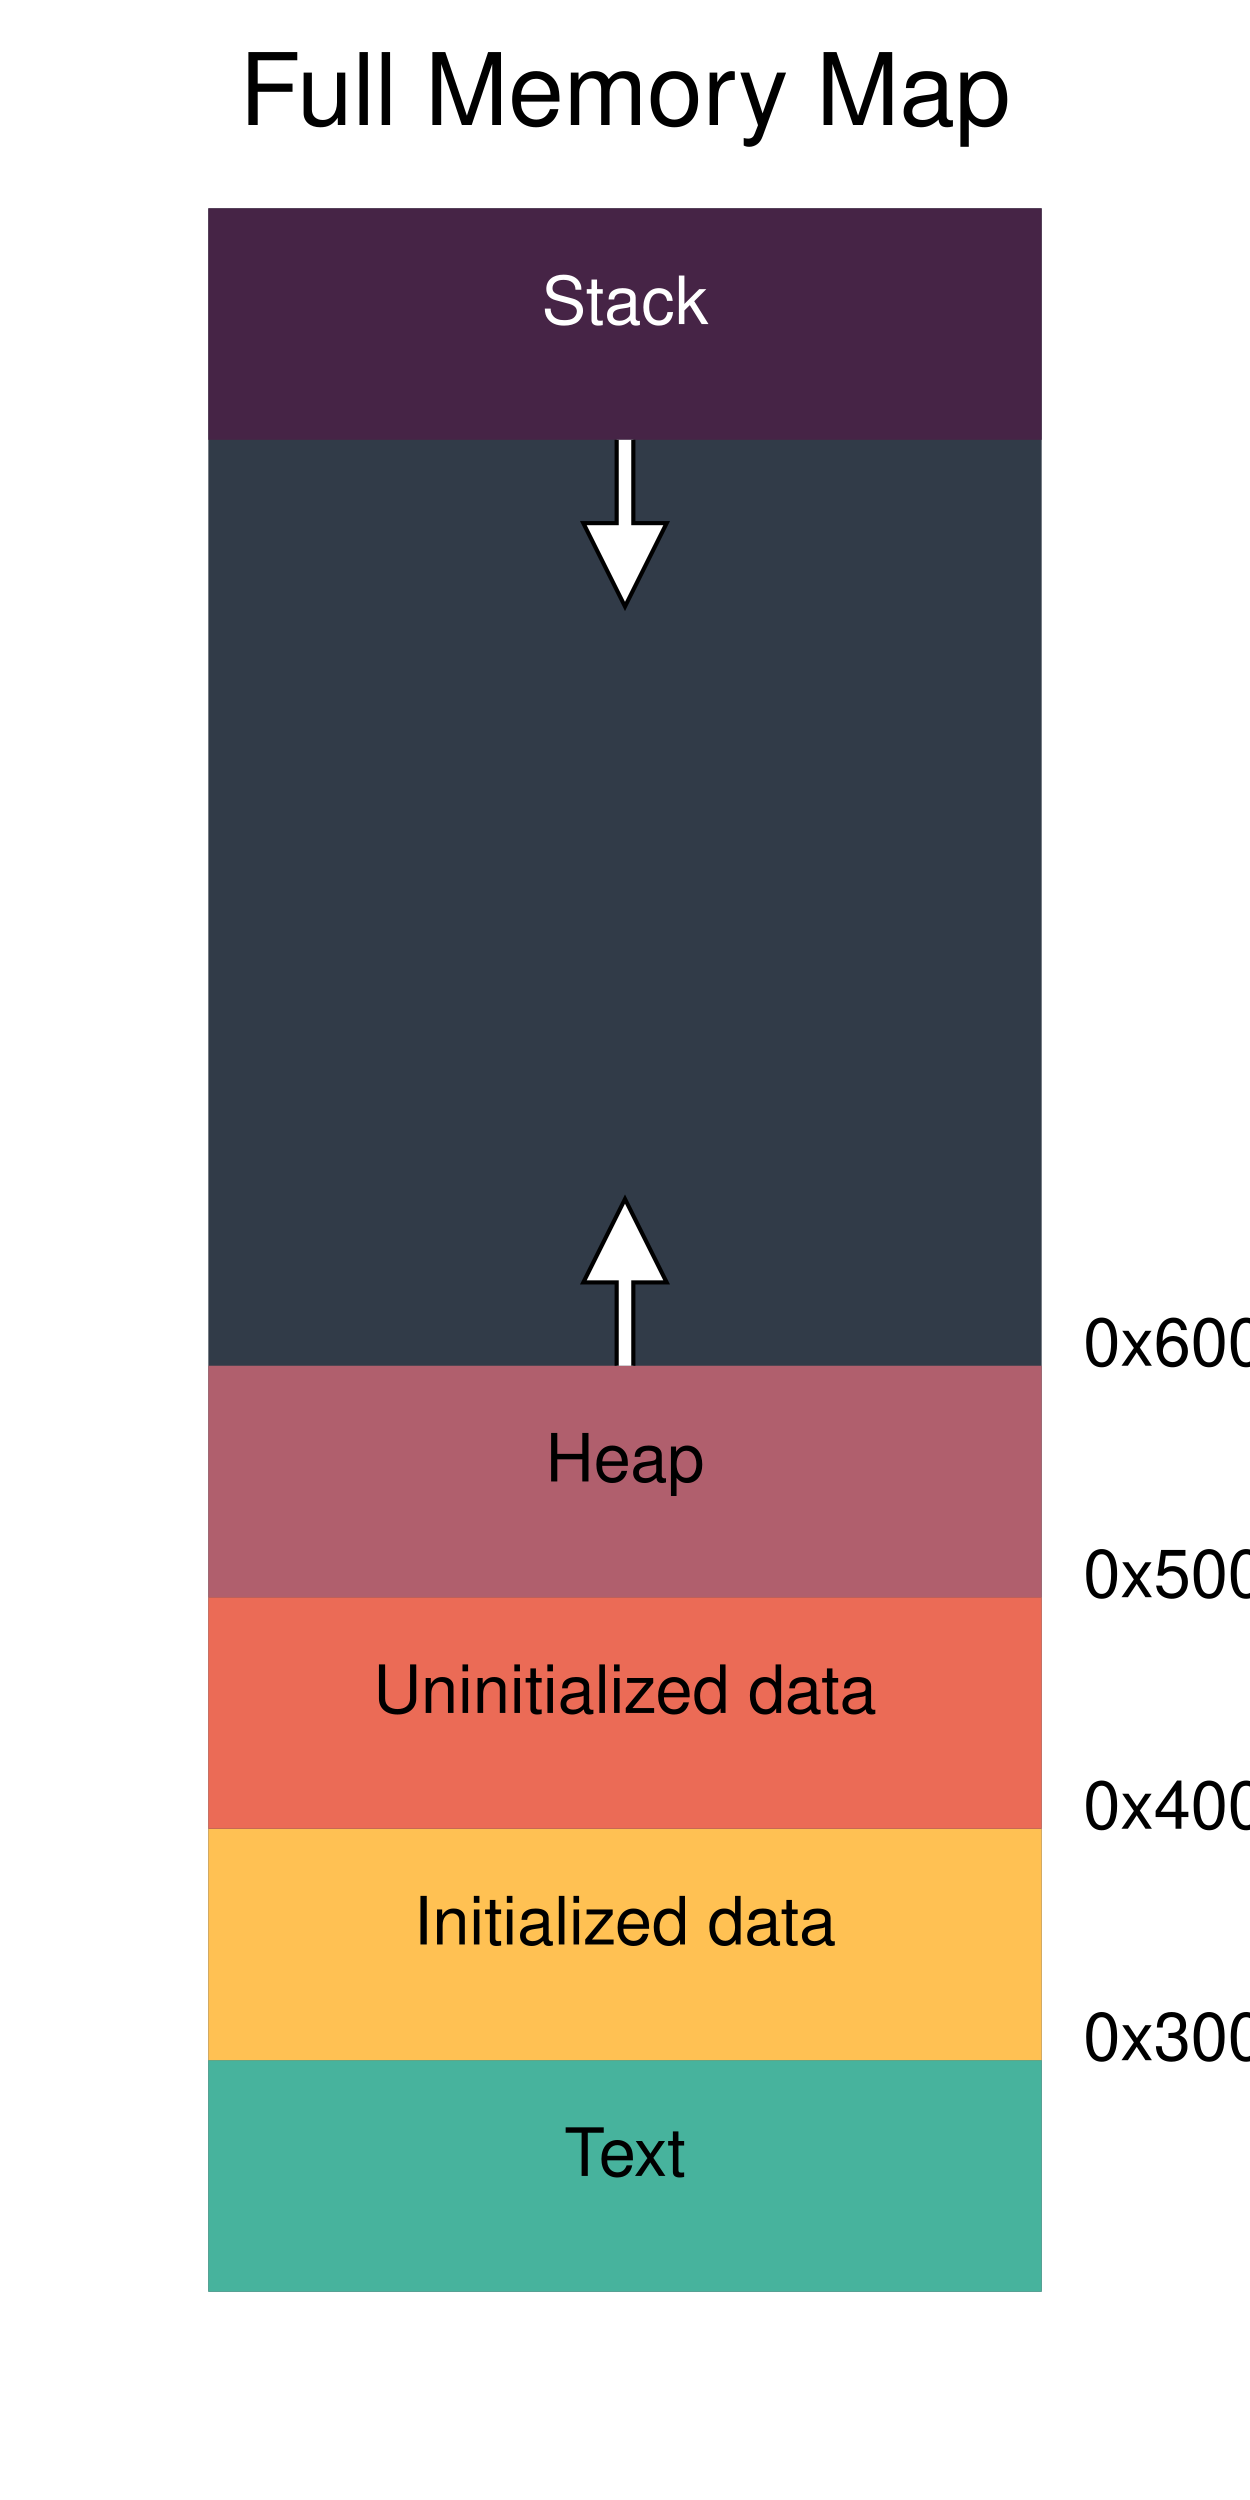
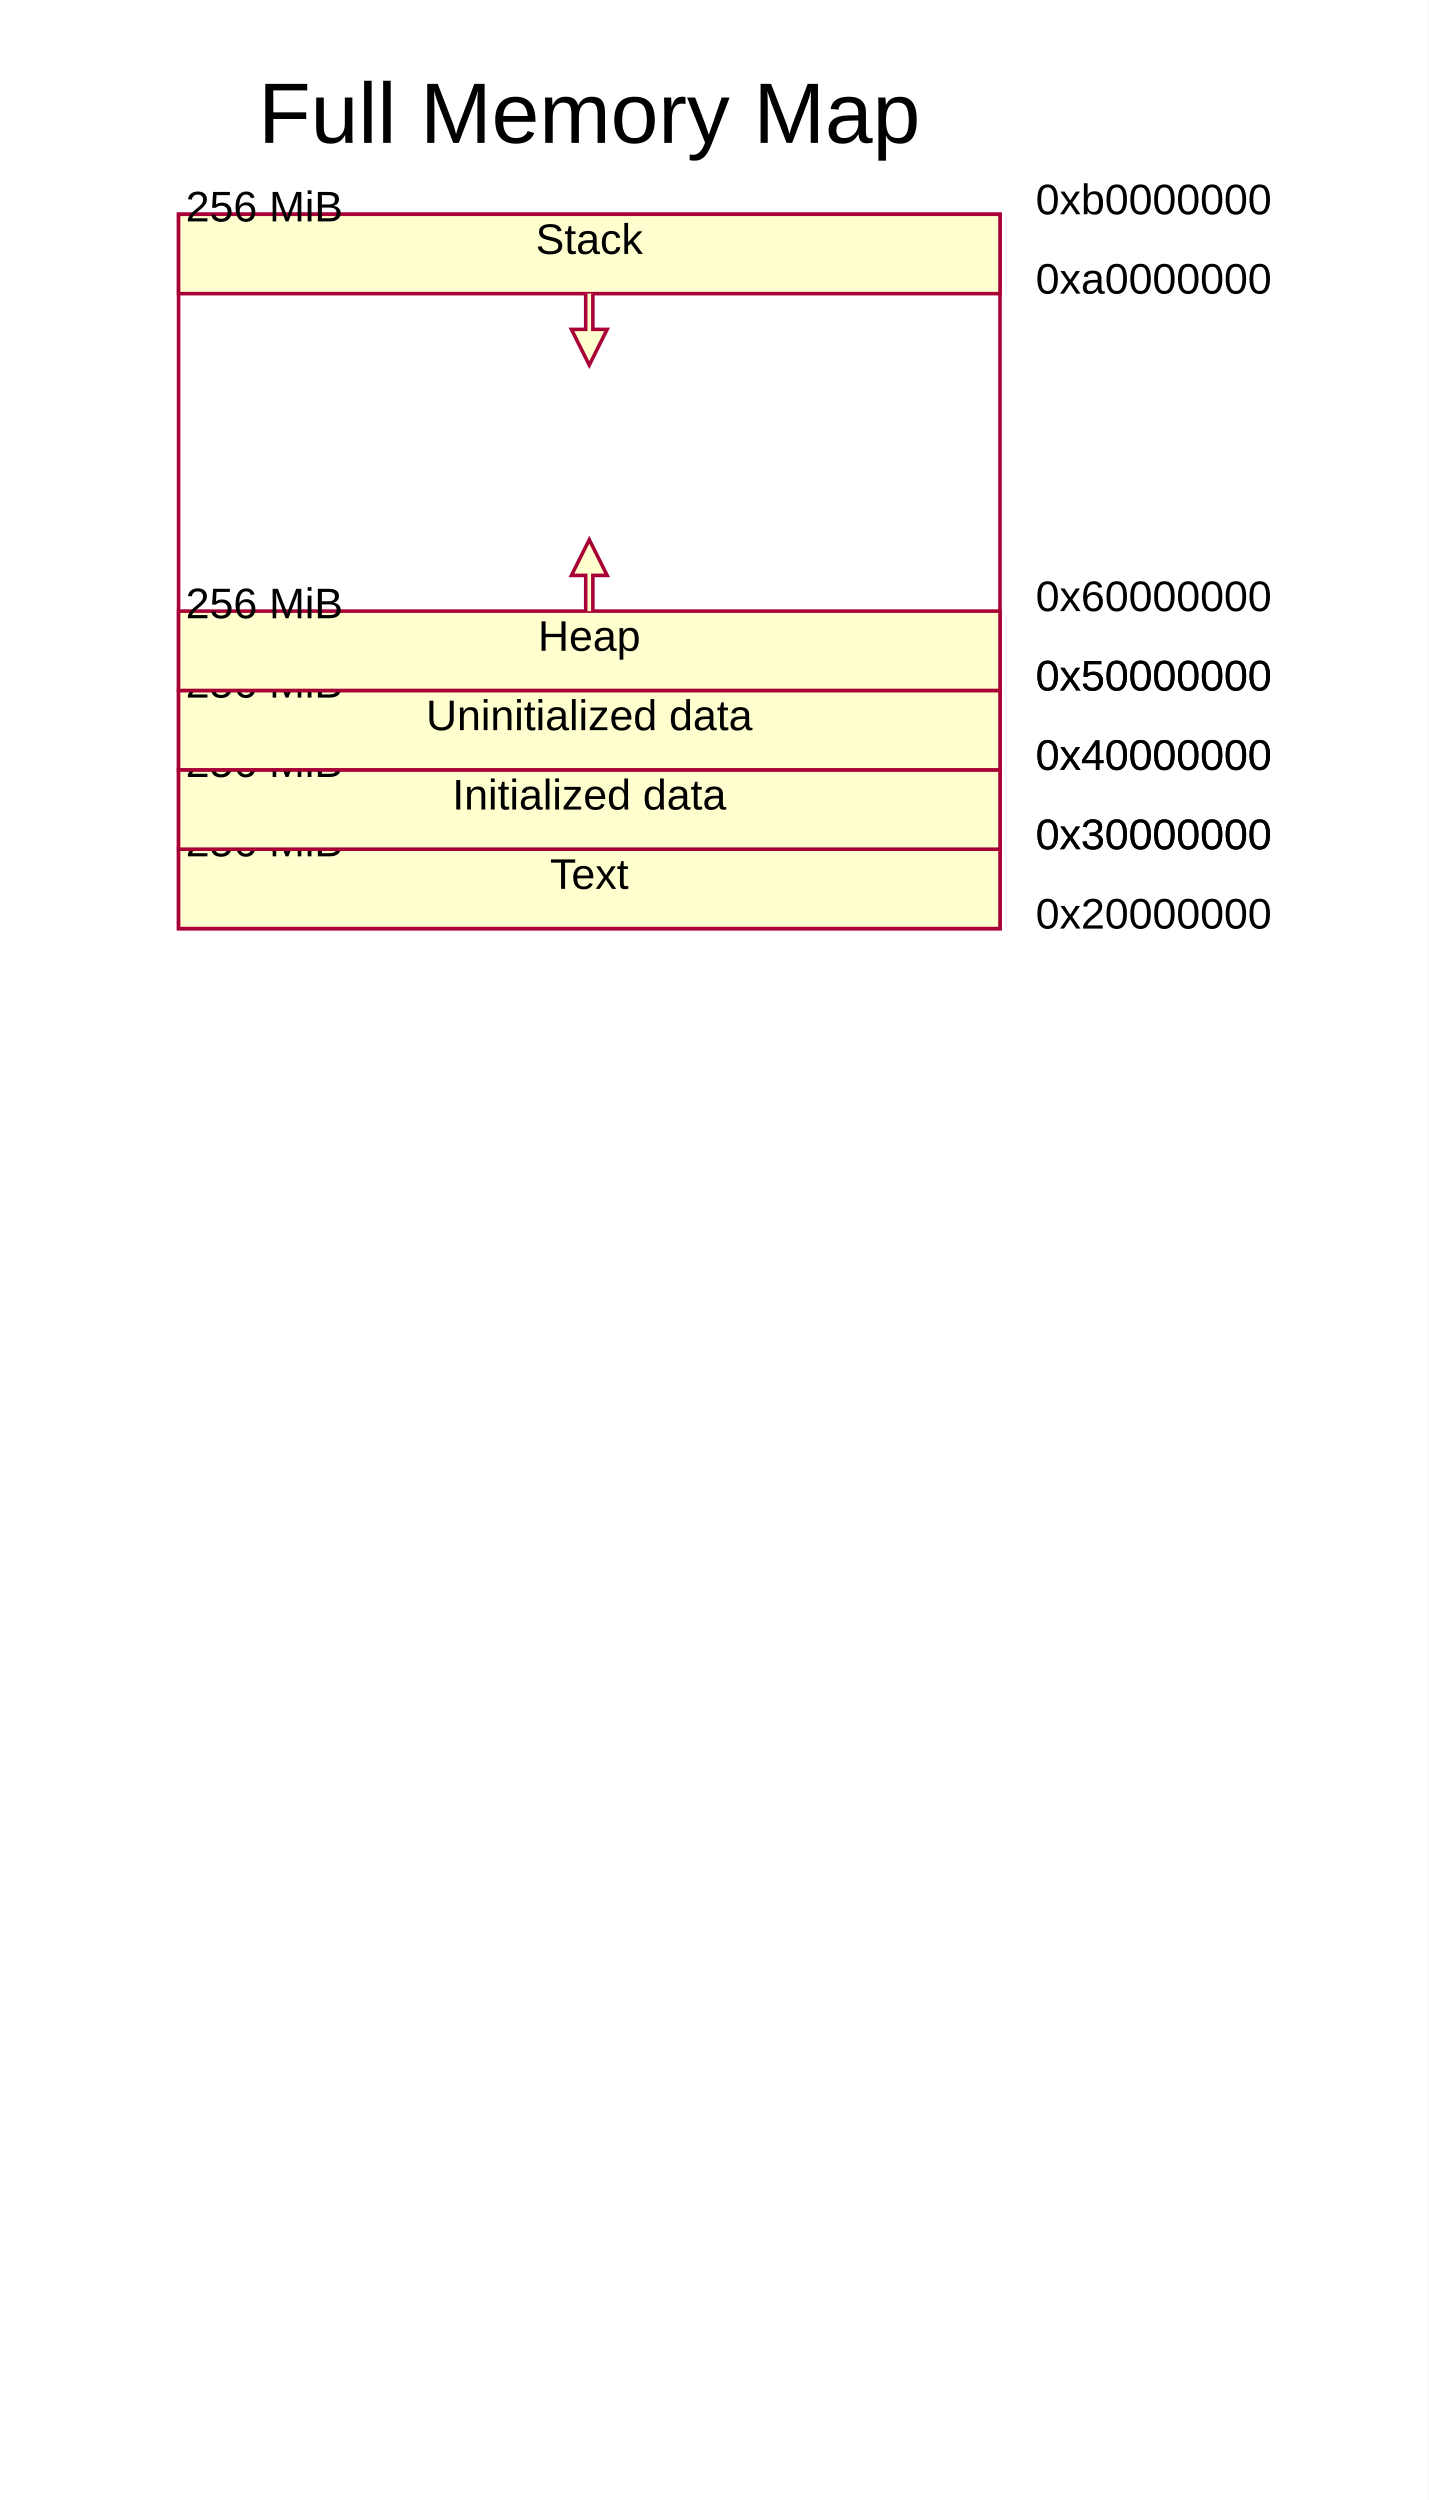
- <svg xmlns="http://www.w3.org/2000/svg" width="300" height="600" viewBox="0 0 300 600">
-   <rect x="0" y="0" width="300" height="600" fill="white" />
+ <svg xmlns="http://www.w3.org/2000/svg" width="400" height="700" viewBox="0 0 400 700">
+   <rect x="0" y="0" width="400" height="700" fill="#FFFFFF" />
  <g />
  <g>
-     <text x="100.0" y="-20" stroke="black" fill="black" stroke-width="0" font-size="24px" font-weight="normal" font-family="Helvetica" text-anchor="middle" alignment-baseline="middle" transform="translate(50,50)">Full Memory Map</text>
-     <g transform="translate(50,50)">
-       <rect x="0" y="0" width="200" height="500" fill="#313b48" stroke="black" stroke-width="0" />
-       <rect x="0" y="444.444" width="200" height="55.556" fill="#47b39d" stroke="black" stroke-width="0" />
-       <text x="100.0" y="472.222" stroke="black" fill="black" stroke-width="0" font-size="16" font-weight="normal" font-family="Helvetica" text-anchor="middle" alignment-baseline="middle">Text</text>
-       <text x="210" y="444.444" stroke="black" fill="black" stroke-width="0" font-size="16" font-weight="normal" font-family="Helvetica" text-anchor="start" alignment-baseline="middle">0x30000000</text>
-       <rect x="0" y="388.889" width="200" height="55.556" fill="#ffc153" stroke="black" stroke-width="0" />
-       <text x="100.0" y="416.667" stroke="black" fill="black" stroke-width="0" font-size="16" font-weight="normal" font-family="Helvetica" text-anchor="middle" alignment-baseline="middle">Initialized data</text>
-       <text x="210" y="388.889" stroke="black" fill="black" stroke-width="0" font-size="16" font-weight="normal" font-family="Helvetica" text-anchor="start" alignment-baseline="middle">0x40000000</text>
-       <rect x="0" y="333.333" width="200" height="55.556" fill="#eb6b56" stroke="black" stroke-width="0" />
-       <text x="100.0" y="361.111" stroke="black" fill="black" stroke-width="0" font-size="16" font-weight="normal" font-family="Helvetica" text-anchor="middle" alignment-baseline="middle">Uninitialized data</text>
-       <text x="210" y="333.333" stroke="black" fill="black" stroke-width="0" font-size="16" font-weight="normal" font-family="Helvetica" text-anchor="start" alignment-baseline="middle">0x50000000</text>
-       <rect x="0" y="277.778" width="200" height="55.556" fill="#b05f6d" stroke="black" stroke-width="0" />
-       <text x="100.0" y="305.556" stroke="black" fill="black" stroke-width="0" font-size="16" font-weight="normal" font-family="Helvetica" text-anchor="middle" alignment-baseline="middle">Heap</text>
-       <text x="210" y="277.778" stroke="black" fill="black" stroke-width="0" font-size="16" font-weight="normal" font-family="Helvetica" text-anchor="start" alignment-baseline="middle">0x60000000</text>
-       <rect x="0" y="0.0" width="200" height="55.556" fill="#462446" stroke="black" stroke-width="0" />
-       <text x="100.0" y="27.778" stroke="black" fill="white" stroke-width="0" font-size="16" font-weight="normal" font-family="Helvetica" text-anchor="middle" alignment-baseline="middle">Stack</text>
-       <text x="210" y="0.0" stroke="black" fill="white" stroke-width="0" font-size="16" font-weight="normal" font-family="Helvetica" text-anchor="start" alignment-baseline="middle">0xb0000000</text>
+     <text x="115.0" y="-20" stroke="none" fill="#000000" stroke-width="0" font-size="24px" font-weight="normal" font-family="Arial" text-anchor="middle" alignment-baseline="middle" transform="translate(50.0,60.0)">Full Memory Map</text>
+     <g transform="translate(50.0,60.0)">
+       <rect x="0" y="0" width="230.0" height="200.0" fill="#FFFFFF" stroke="#A80036" stroke-width="1" />
+       <rect x="0" y="177.778" width="230.0" height="22.222" fill="#FEFECE" stroke="#A80036" stroke-width="1" />
+       <text x="115.0" y="188.889" stroke="none" fill="#000000" stroke-width="0" font-size="12" font-weight="normal" font-family="Arial" text-anchor="middle" alignment-baseline="middle">Text</text>
+       <text x="240.0" y="200.0" stroke="none" fill="#000000" stroke-width="0" font-size="12" font-weight="normal" font-family="Arial" text-anchor="start" alignment-baseline="middle">0x20000000</text>
+       <text x="240.0" y="177.778" stroke="none" fill="#000000" stroke-width="0" font-size="12" font-weight="normal" font-family="Arial" text-anchor="start" alignment-baseline="middle">0x30000000</text>
+       <text x="2" y="179.778" stroke="none" fill="#000000" stroke-width="0" font-size="12px" font-weight="normal" font-family="Arial" text-anchor="start" alignment-baseline="hanging">256 MiB</text>
+       <rect x="0" y="155.556" width="230.0" height="22.222" fill="#FEFECE" stroke="#A80036" stroke-width="1" />
+       <text x="115.0" y="166.667" stroke="none" fill="#000000" stroke-width="0" font-size="12" font-weight="normal" font-family="Arial" text-anchor="middle" alignment-baseline="middle">Initialized data</text>
+       <text x="240.0" y="177.778" stroke="none" fill="#000000" stroke-width="0" font-size="12" font-weight="normal" font-family="Arial" text-anchor="start" alignment-baseline="middle">0x30000000</text>
+       <text x="240.0" y="155.556" stroke="none" fill="#000000" stroke-width="0" font-size="12" font-weight="normal" font-family="Arial" text-anchor="start" alignment-baseline="middle">0x40000000</text>
+       <text x="2" y="157.556" stroke="none" fill="#000000" stroke-width="0" font-size="12px" font-weight="normal" font-family="Arial" text-anchor="start" alignment-baseline="hanging">256 MiB</text>
+       <rect x="0" y="133.333" width="230.0" height="22.222" fill="#FEFECE" stroke="#A80036" stroke-width="1" />
+       <text x="115.0" y="144.444" stroke="none" fill="#000000" stroke-width="0" font-size="12" font-weight="normal" font-family="Arial" text-anchor="middle" alignment-baseline="middle">Uninitialized data</text>
+       <text x="240.0" y="155.556" stroke="none" fill="#000000" stroke-width="0" font-size="12" font-weight="normal" font-family="Arial" text-anchor="start" alignment-baseline="middle">0x40000000</text>
+       <text x="240.0" y="133.333" stroke="none" fill="#000000" stroke-width="0" font-size="12" font-weight="normal" font-family="Arial" text-anchor="start" alignment-baseline="middle">0x50000000</text>
+       <text x="2" y="135.333" stroke="none" fill="#000000" stroke-width="0" font-size="12px" font-weight="normal" font-family="Arial" text-anchor="start" alignment-baseline="hanging">256 MiB</text>
+       <rect x="0" y="111.111" width="230.0" height="22.222" fill="#FEFECE" stroke="#A80036" stroke-width="1" />
+       <text x="115.0" y="122.222" stroke="none" fill="#000000" stroke-width="0" font-size="12" font-weight="normal" font-family="Arial" text-anchor="middle" alignment-baseline="middle">Heap</text>
+       <text x="240.0" y="133.333" stroke="none" fill="#000000" stroke-width="0" font-size="12" font-weight="normal" font-family="Arial" text-anchor="start" alignment-baseline="middle">0x50000000</text>
+       <text x="240.0" y="111.111" stroke="none" fill="#000000" stroke-width="0" font-size="12" font-weight="normal" font-family="Arial" text-anchor="start" alignment-baseline="middle">0x60000000</text>
+       <text x="2" y="113.111" stroke="none" fill="#000000" stroke-width="0" font-size="12px" font-weight="normal" font-family="Arial" text-anchor="start" alignment-baseline="hanging">256 MiB</text>
+       <rect x="0" y="0.0" width="230.0" height="22.222" fill="#FEFECE" stroke="#A80036" stroke-width="1" />
+       <text x="115.0" y="11.111" stroke="none" fill="#000000" stroke-width="0" font-size="12" font-weight="normal" font-family="Arial" text-anchor="middle" alignment-baseline="middle">Stack</text>
+       <text x="240.0" y="22.222" stroke="none" fill="#000000" stroke-width="0" font-size="12" font-weight="normal" font-family="Arial" text-anchor="start" alignment-baseline="middle">0xa0000000</text>
+       <text x="240.0" y="0.0" stroke="none" fill="#000000" stroke-width="0" font-size="12" font-weight="normal" font-family="Arial" text-anchor="start" alignment-baseline="middle">0xb0000000</text>
+       <text x="2" y="2.0" stroke="none" fill="#000000" stroke-width="0" font-size="12px" font-weight="normal" font-family="Arial" text-anchor="start" alignment-baseline="hanging">256 MiB</text>
    </g>
  </g>
  <g>
-     <g transform="translate(50,50)" />
+     <g transform="translate(50.0,60.0)" />
  </g>
  <g>
-     <g transform="translate(50,50)">
+     <g transform="translate(50.0,60.0)">
      <g />
      <g />
      <g />
      <g>
-         <polyline points="98.0,277.778 98.0,257.778 90.0,257.778 100.0,237.778 110.0,257.778 102.0,257.778 102.0,277.778" stroke="black" stroke-width="1" fill="white" />
+         <polyline points="114.0,111.111 114.0,101.111 110.0,101.111 115.0,91.111 120.0,101.111 116.0,101.111 116.0,111.111" stroke="#A80036" stroke-width="1" fill="#FEFECE" />
      </g>
      <g>
-         <polyline points="98.0,55.556 98.0,75.556 90.0,75.556 100.0,95.556 110.0,75.556 102.0,75.556 102.0,55.556" stroke="black" stroke-width="1" fill="white" />
+         <polyline points="114.0,22.222 114.0,32.222 110.0,32.222 115.0,42.222 120.0,32.222 116.0,32.222 116.0,22.222" stroke="#A80036" stroke-width="1" fill="#FEFECE" />
      </g>
    </g>
  </g>
</svg>
